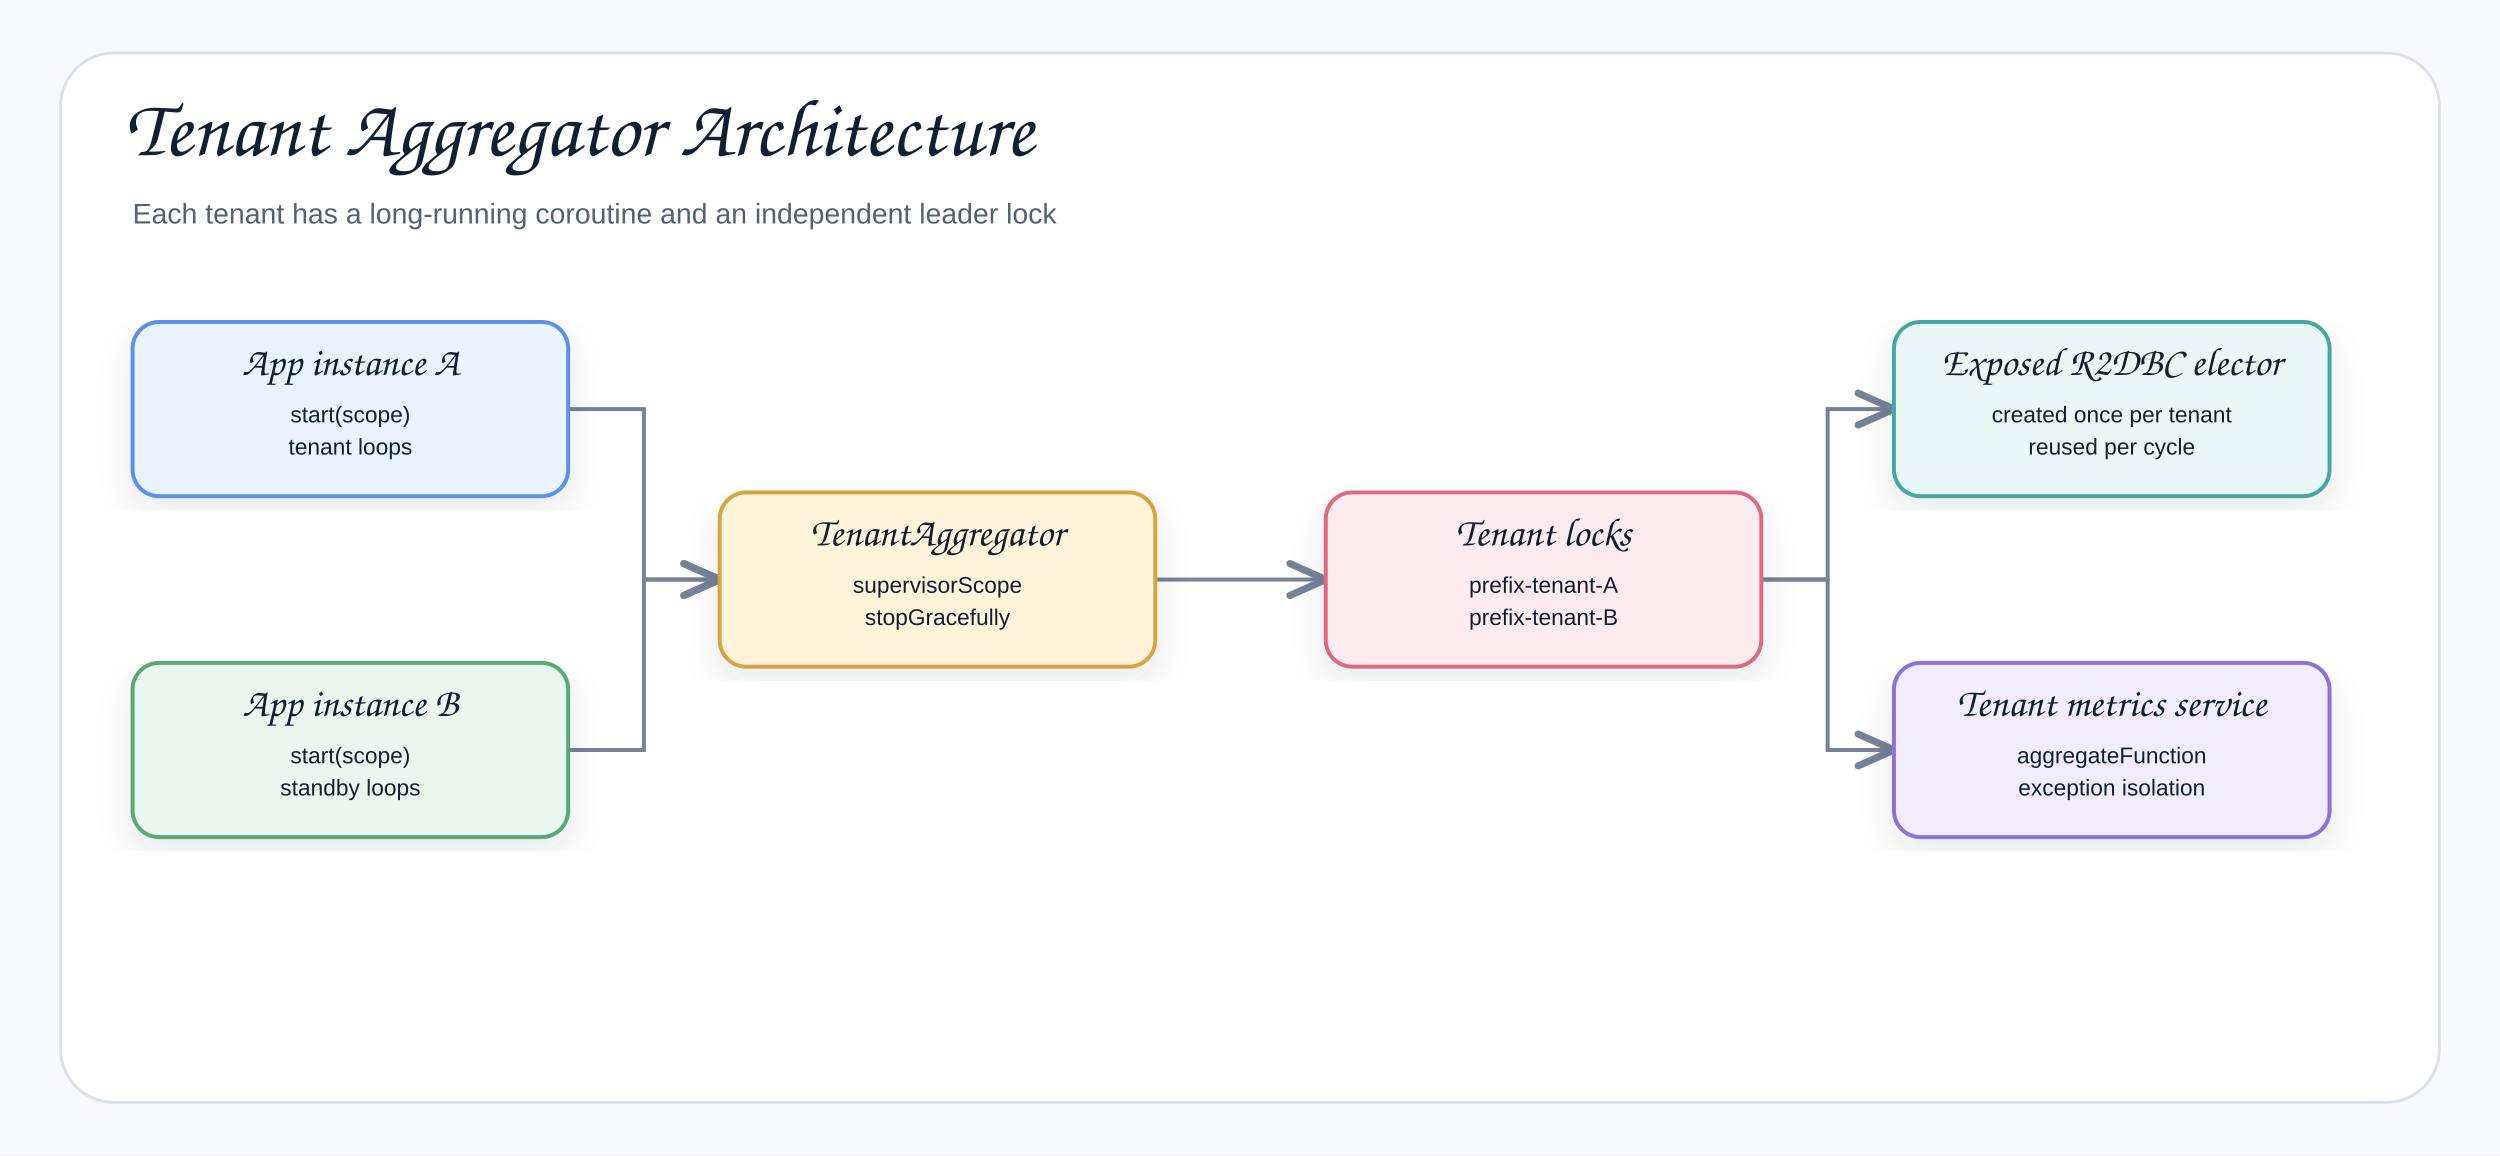
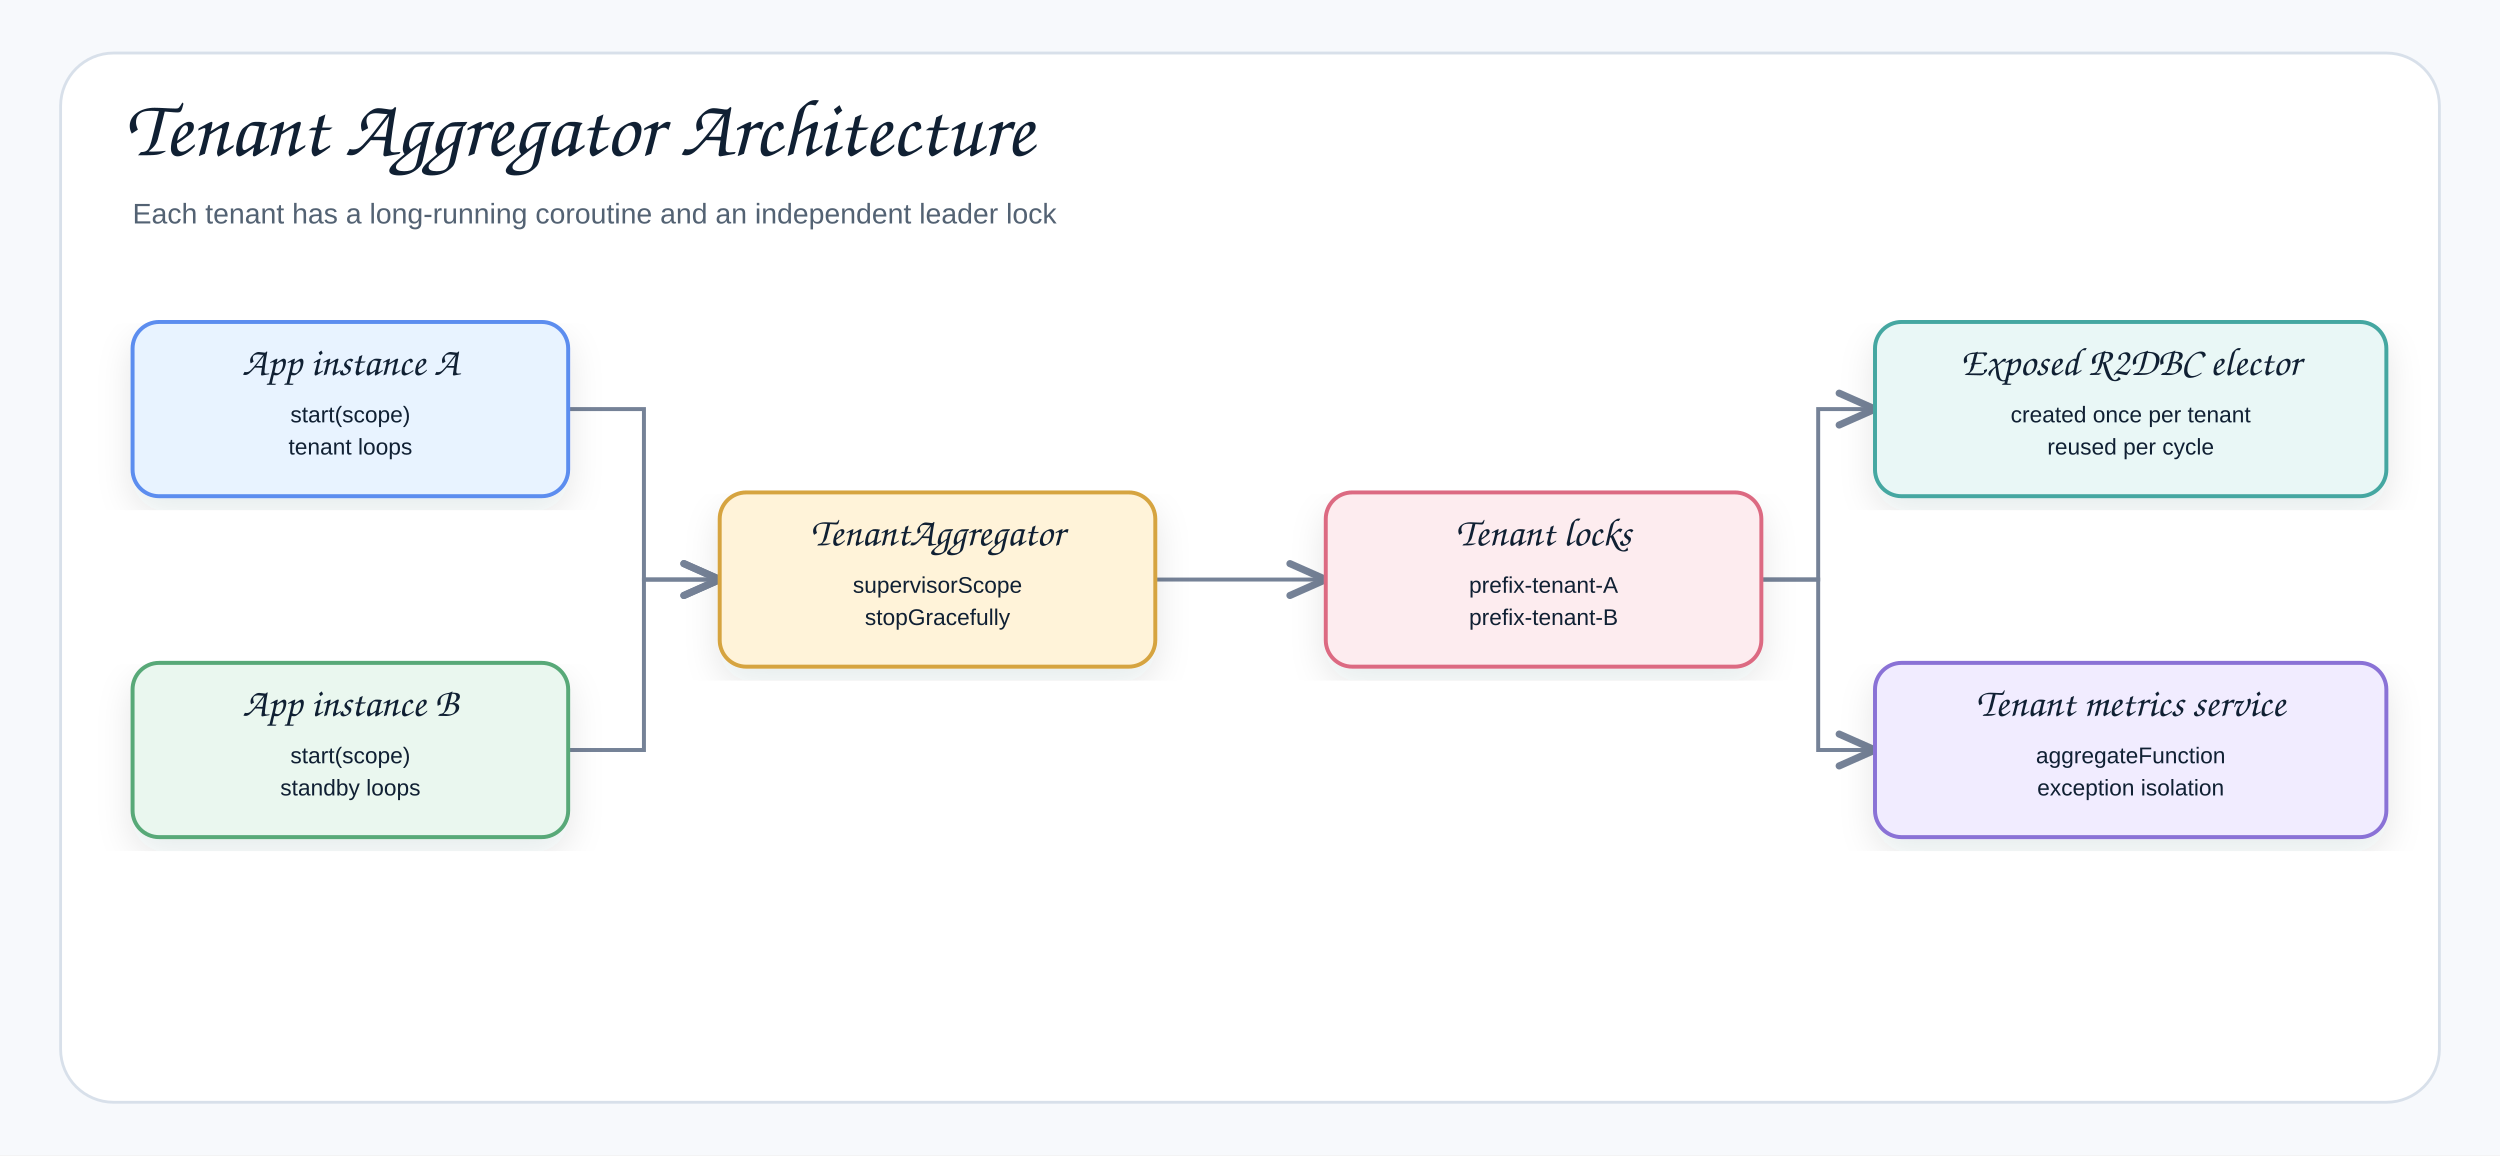
<svg xmlns="http://www.w3.org/2000/svg" width="1320" height="610" viewBox="0 0 1320 610" role="img" aria-label="Tenant Aggregator Architecture">
  <defs>
    <filter id="shadow" x="-8%" y="-8%" width="116%" height="116%">
      <feDropShadow dx="0" dy="8" stdDeviation="9" flood-color="#1f2937" flood-opacity="0.10" />
    </filter>
    <marker id="openArrow" markerWidth="12" markerHeight="10" refX="10" refY="5" orient="auto" markerUnits="strokeWidth">
      <path d="M 1 1 L 10 5 L 1 9" fill="none" stroke="#758297" stroke-width="1.8" stroke-linecap="round" stroke-linejoin="round" />
    </marker>
    <style>
    .canvas{fill:#f7f9fc}.frame{fill:#fff;stroke:#d8e0ea;stroke-width:1.5}
    .title{font-family:"Architects Daughter","Comic Mono","Comic Sans MS","Comic Sans",cursive;font-size:43px;font-weight:400;fill:#102033}
    .subtitle{font-family:"Comic Mono","Comic Sans MS","Comic Sans","Comic Neue",Arial,sans-serif;font-size:15px;font-weight:400;fill:#536273}
    .smallLabel{font-family:"Architects Daughter","Comic Mono","Comic Sans MS","Comic Sans",cursive;font-size:21px;font-weight:400;fill:#102033}
    .mono{font-family:"Comic Mono","Comic Sans MS","Comic Sans","Comic Neue",Arial,sans-serif;font-size:12px;font-weight:400;fill:#102033}
    .strong{font-family:"Comic Mono","Comic Sans MS","Comic Sans","Comic Neue",Arial,sans-serif;font-size:13px;font-weight:400;fill:#102033}
    .card{stroke-width:2.1;filter:url(#shadow)}
    .line{stroke:#758297;stroke-width:2.1;fill:none;marker-end:url(#openArrow)}
    .dashed{stroke:#758297;stroke-width:2.1;stroke-dasharray:7 6;fill:none;marker-end:url(#openArrow)}
    .lifeline{stroke:#b7c2d1;stroke-width:2;stroke-dasharray:10 10}
  </style>
  </defs>
  <rect class="canvas" width="1320" height="610" />
  <rect class="frame" x="32" y="28" width="1256" height="554" rx="28" />
  <text class="title" x="66" y="82">Tenant Aggregator Architecture</text>
  <text class="subtitle" x="70" y="118">Each tenant has a long-running coroutine and an independent leader lock</text>
  <path class="line" d="M300 216 L340 216 L340 306 L380 306" />
  <path class="line" d="M300 396 L340 396 L340 306 L380 306" />
  <path class="line" d="M610 306 L655 306 L655 306 L700 306" />
-   <path class="line" d="M930 306 L965 306 L965 216 L1000 216" />
-   <path class="line" d="M930 306 L965 306 L965 396 L1000 396" />
+   <path class="line" d="M930 306 L960 306 L960 216 L990 216" />
+   <path class="line" d="M930 306 L960 306 L960 396 L990 396" />
  <g id="appA" transform="translate(70,170)">
    <rect class="card" x="0" y="0" width="230" height="92" rx="14" fill="#E8F3FF" stroke="#5B8DEF" />
    <text class="smallLabel" x="115" y="28" text-anchor="middle">App instance A</text>
    <text class="mono" x="115" y="53" text-anchor="middle">start(scope)</text>
    <text class="mono" x="115" y="70" text-anchor="middle">tenant loops</text>
  </g>
  <g id="appB" transform="translate(70,350)">
    <rect class="card" x="0" y="0" width="230" height="92" rx="14" fill="#EAF7EF" stroke="#58A978" />
    <text class="smallLabel" x="115" y="28" text-anchor="middle">App instance B</text>
    <text class="mono" x="115" y="53" text-anchor="middle">start(scope)</text>
    <text class="mono" x="115" y="70" text-anchor="middle">standby loops</text>
  </g>
  <g id="aggregator" transform="translate(380,260)">
    <rect class="card" x="0" y="0" width="230" height="92" rx="14" fill="#FFF3D9" stroke="#D6A441" />
    <text class="smallLabel" x="115" y="28" text-anchor="middle">TenantAggregator</text>
    <text class="mono" x="115" y="53" text-anchor="middle">supervisorScope</text>
    <text class="mono" x="115" y="70" text-anchor="middle">stopGracefully</text>
  </g>
  <g id="locks" transform="translate(700,260)">
    <rect class="card" x="0" y="0" width="230" height="92" rx="14" fill="#FDECEF" stroke="#DC6B82" />
    <text class="smallLabel" x="115" y="28" text-anchor="middle">Tenant locks</text>
    <text class="mono" x="115" y="53" text-anchor="middle">prefix-tenant-A</text>
    <text class="mono" x="115" y="70" text-anchor="middle">prefix-tenant-B</text>
  </g>
-   <g id="r2dbc" transform="translate(1000,170)">
-     <rect class="card" x="0" y="0" width="230" height="92" rx="14" fill="#E9F7F6" stroke="#45A7A1" />
-     <text class="smallLabel" x="115" y="28" text-anchor="middle">Exposed R2DBC elector</text>
-     <text class="mono" x="115" y="53" text-anchor="middle">created once per tenant</text>
-     <text class="mono" x="115" y="70" text-anchor="middle">reused per cycle</text>
+   <g id="r2dbc" transform="translate(990,170)">
+     <rect class="card" x="0" y="0" width="270" height="92" rx="14" fill="#E9F7F6" stroke="#45A7A1" />
+     <text class="smallLabel" x="135" y="28" text-anchor="middle">Exposed R2DBC elector</text>
+     <text class="mono" x="135" y="53" text-anchor="middle">created once per tenant</text>
+     <text class="mono" x="135" y="70" text-anchor="middle">reused per cycle</text>
  </g>
-   <g id="metrics" transform="translate(1000,350)">
-     <rect class="card" x="0" y="0" width="230" height="92" rx="14" fill="#F1ECFF" stroke="#8A72D6" />
-     <text class="smallLabel" x="115" y="28" text-anchor="middle">Tenant metrics service</text>
-     <text class="mono" x="115" y="53" text-anchor="middle">aggregateFunction</text>
-     <text class="mono" x="115" y="70" text-anchor="middle">exception isolation</text>
+   <g id="metrics" transform="translate(990,350)">
+     <rect class="card" x="0" y="0" width="270" height="92" rx="14" fill="#F1ECFF" stroke="#8A72D6" />
+     <text class="smallLabel" x="135" y="28" text-anchor="middle">Tenant metrics service</text>
+     <text class="mono" x="135" y="53" text-anchor="middle">aggregateFunction</text>
+     <text class="mono" x="135" y="70" text-anchor="middle">exception isolation</text>
  </g>
</svg>
